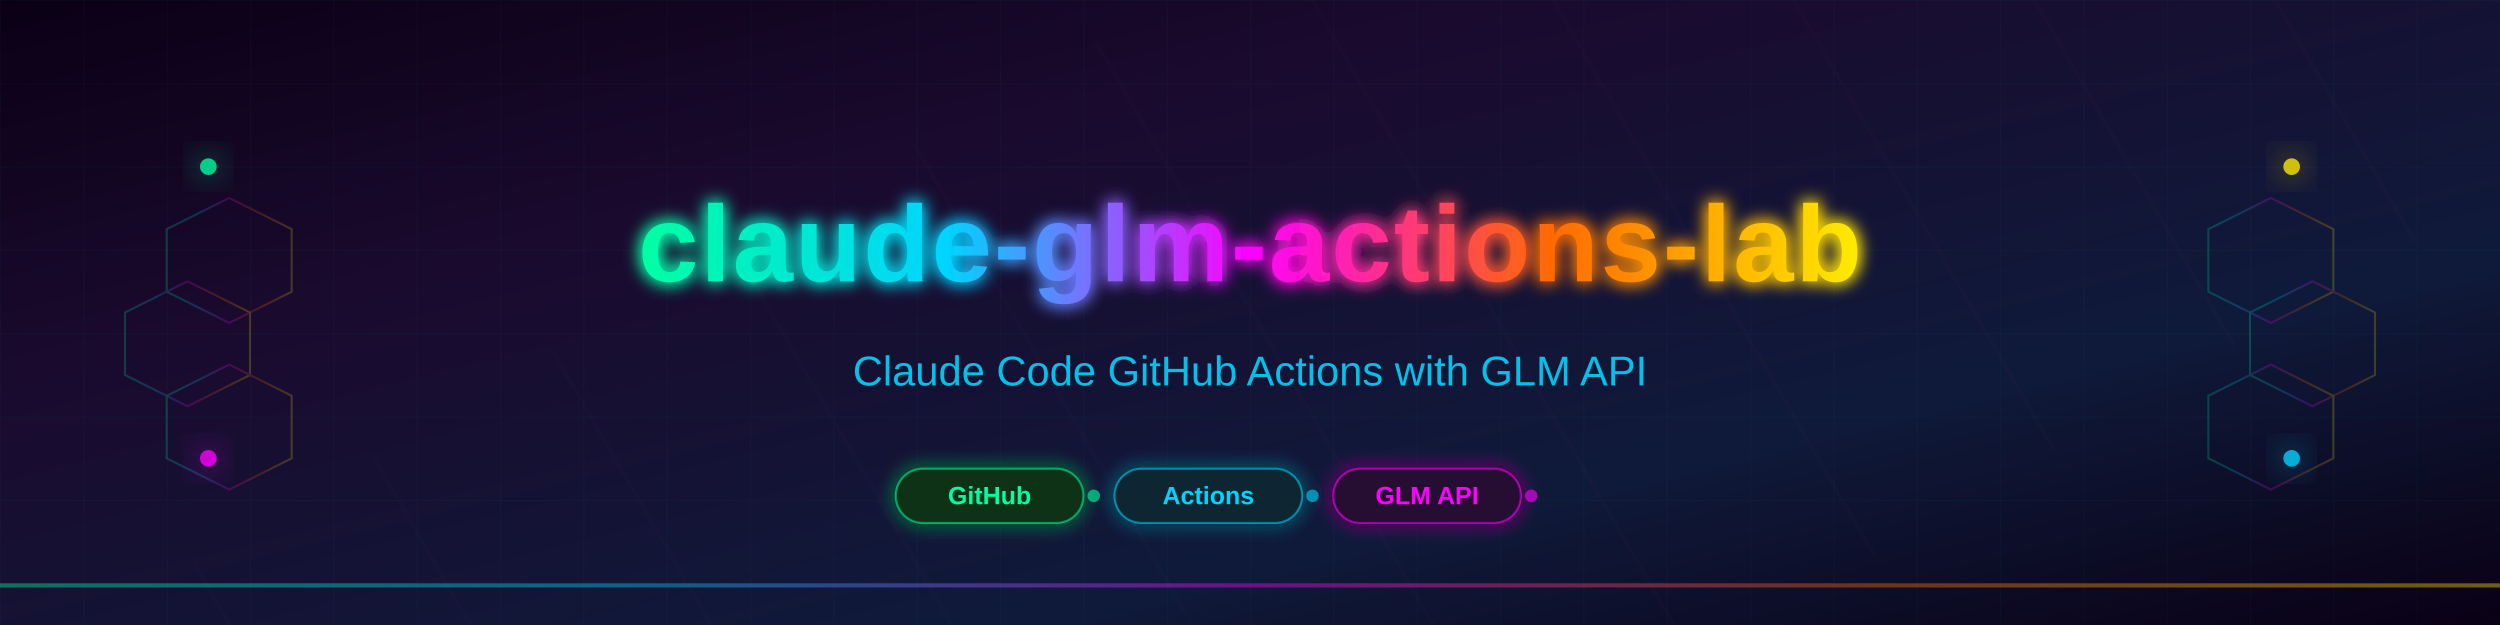
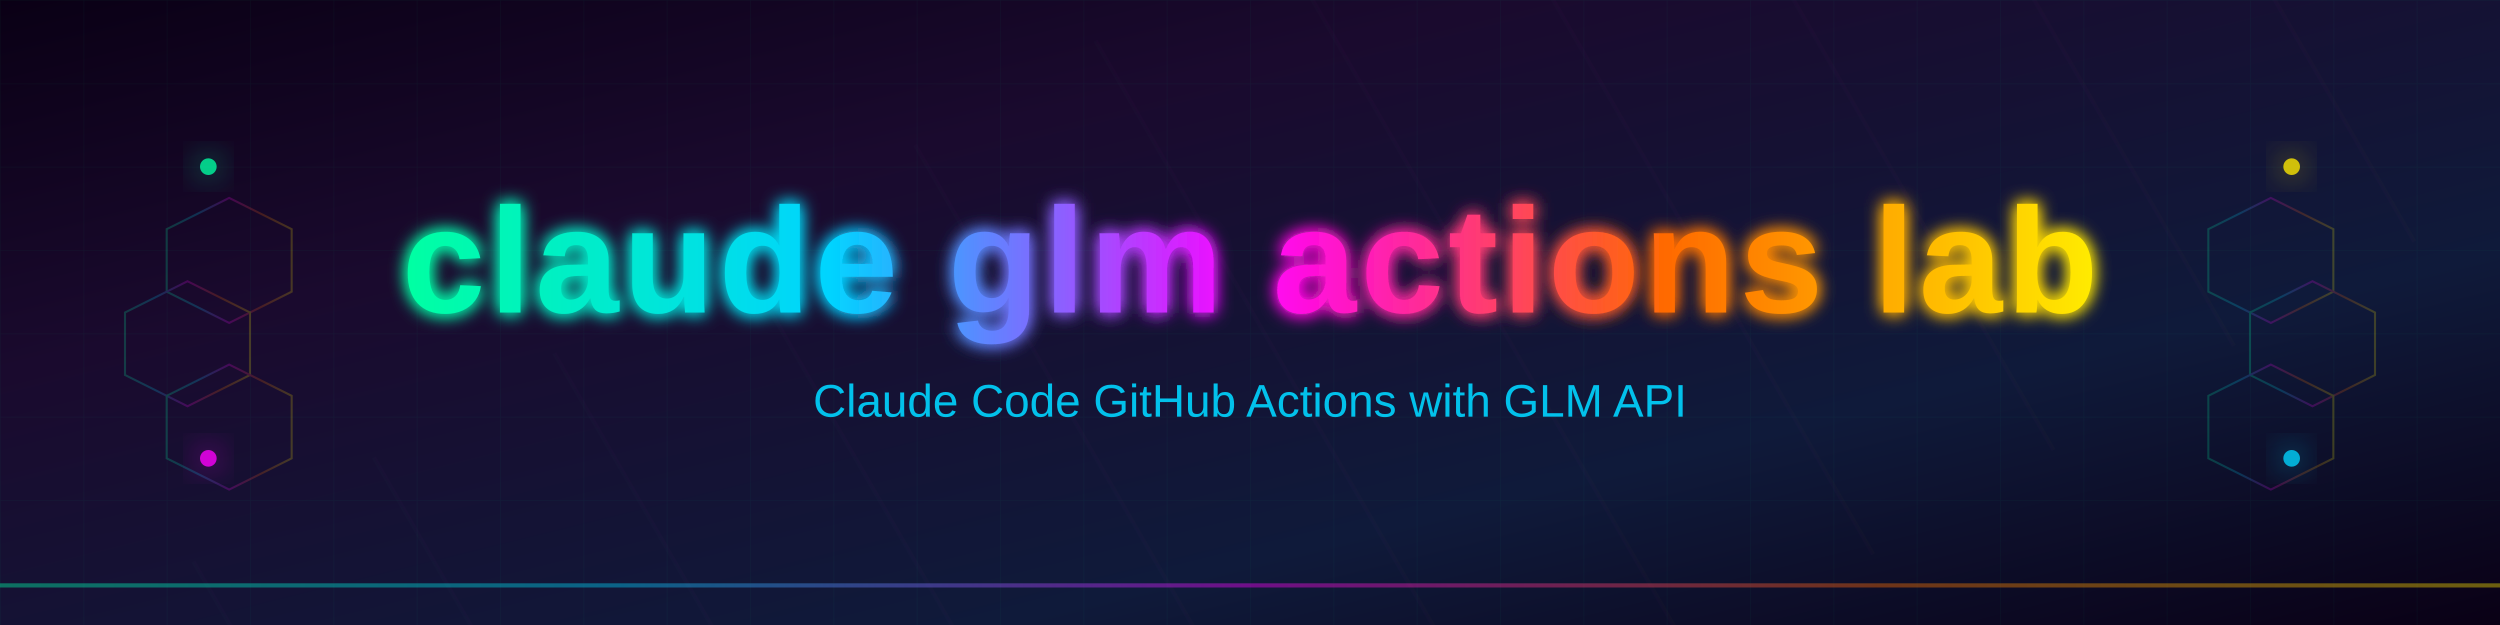
<svg xmlns="http://www.w3.org/2000/svg" viewBox="0 0 1200 300" width="1200" height="300">
  <defs>
    <linearGradient id="bg-gradient" x1="0%" y1="0%" x2="100%" y2="100%">
      <stop offset="0%" style="stop-color:#0a0015;stop-opacity:1" />
      <stop offset="30%" style="stop-color:#1a0a2e;stop-opacity:1" />
      <stop offset="70%" style="stop-color:#0f1a3a;stop-opacity:1" />
      <stop offset="100%" style="stop-color:#0a0015;stop-opacity:1" />
    </linearGradient>
    <linearGradient id="text-gradient" x1="0%" y1="0%" x2="100%" y2="0%">
      <stop offset="0%" style="stop-color:#00ffa3;stop-opacity:1" />
      <stop offset="25%" style="stop-color:#00d4ff;stop-opacity:1" />
      <stop offset="50%" style="stop-color:#ff00ff;stop-opacity:1" />
      <stop offset="75%" style="stop-color:#ff6b00;stop-opacity:1" />
      <stop offset="100%" style="stop-color:#ffea00;stop-opacity:1" />
    </linearGradient>
    <linearGradient id="glow-gradient" x1="0%" y1="0%" x2="100%" y2="0%">
      <stop offset="0%" style="stop-color:#00ffa3;stop-opacity:0.4" />
      <stop offset="50%" style="stop-color:#ff00ff;stop-opacity:0.4" />
      <stop offset="100%" style="stop-color:#ffea00;stop-opacity:0.4" />
    </linearGradient>
    <linearGradient id="stripe-gradient" x1="0%" y1="0%" x2="100%" y2="100%">
      <stop offset="0%" style="stop-color:#00ffa3;stop-opacity:0.05" />
      <stop offset="50%" style="stop-color:#ff00ff;stop-opacity:0.05" />
      <stop offset="100%" style="stop-color:#ffea00;stop-opacity:0.05" />
    </linearGradient>
    <filter id="glow" x="-50%" y="-50%" width="200%" height="200%">
      <feGaussianBlur stdDeviation="4" result="coloredBlur" />
      <feMerge>
        <feMergeNode in="coloredBlur" />
        <feMergeNode in="coloredBlur" />
        <feMergeNode in="SourceGraphic" />
      </feMerge>
    </filter>
    <filter id="intense-glow" x="-100%" y="-100%" width="300%" height="300%">
      <feGaussianBlur stdDeviation="8" result="coloredBlur" />
      <feMerge>
        <feMergeNode in="coloredBlur" />
        <feMergeNode in="SourceGraphic" />
      </feMerge>
    </filter>
    <pattern id="cyber-grid" width="40" height="40" patternUnits="userSpaceOnUse">
      <path d="M 40 0 L 0 0 0 40" fill="none" stroke="#00ffa3" stroke-width="0.5" stroke-opacity="0.1" />
    </pattern>
  </defs>
  <rect width="1200" height="300" fill="url(#bg-gradient)" />
  <rect width="1200" height="300" fill="url(#cyber-grid)" opacity="0.5" />
  <g opacity="0.3">
    <rect x="0" y="0" width="2" height="400" fill="url(#stripe-gradient)" transform="rotate(-30 600 150)" />
    <rect x="100" y="0" width="2" height="400" fill="url(#stripe-gradient)" transform="rotate(-30 600 150)" />
    <rect x="200" y="0" width="2" height="400" fill="url(#stripe-gradient)" transform="rotate(-30 600 150)" />
    <rect x="300" y="0" width="2" height="400" fill="url(#stripe-gradient)" transform="rotate(-30 600 150)" />
    <rect x="400" y="0" width="2" height="400" fill="url(#stripe-gradient)" transform="rotate(-30 600 150)" />
    <rect x="500" y="0" width="2" height="400" fill="url(#stripe-gradient)" transform="rotate(-30 600 150)" />
    <rect x="600" y="0" width="2" height="400" fill="url(#stripe-gradient)" transform="rotate(-30 600 150)" />
    <rect x="700" y="0" width="2" height="400" fill="url(#stripe-gradient)" transform="rotate(-30 600 150)" />
    <rect x="800" y="0" width="2" height="400" fill="url(#stripe-gradient)" transform="rotate(-30 600 150)" />
    <rect x="900" y="0" width="2" height="400" fill="url(#stripe-gradient)" transform="rotate(-30 600 150)" />
    <rect x="1000" y="0" width="2" height="400" fill="url(#stripe-gradient)" transform="rotate(-30 600 150)" />
    <rect x="1100" y="0" width="2" height="400" fill="url(#stripe-gradient)" transform="rotate(-30 600 150)" />
    <rect x="1200" y="0" width="2" height="400" fill="url(#stripe-gradient)" transform="rotate(-30 600 150)" />
  </g>
  <g stroke="url(#text-gradient)" stroke-width="1" fill="none" opacity="0.2">
    <path d="M 80 110 L 110 95 L 140 110 L 140 140 L 110 155 L 80 140 Z" />
    <path d="M 60 150 L 90 135 L 120 150 L 120 180 L 90 195 L 60 180 Z" />
    <path d="M 80 190 L 110 175 L 140 190 L 140 220 L 110 235 L 80 220 Z" />
    <path d="M 1060 110 L 1090 95 L 1120 110 L 1120 140 L 1090 155 L 1060 140 Z" />
    <path d="M 1080 150 L 1110 135 L 1140 150 L 1140 180 L 1110 195 L 1080 180 Z" />
    <path d="M 1060 190 L 1090 175 L 1120 190 L 1120 220 L 1090 235 L 1060 220 Z" />
  </g>
  <circle cx="100" cy="80" r="4" fill="#00ffa3" filter="url(#intense-glow)" opacity="0.8" />
  <circle cx="1100" cy="80" r="4" fill="#ffea00" filter="url(#intense-glow)" opacity="0.8" />
  <circle cx="100" cy="220" r="4" fill="#ff00ff" filter="url(#intense-glow)" opacity="0.8" />
  <circle cx="1100" cy="220" r="4" fill="#00d4ff" filter="url(#intense-glow)" opacity="0.8" />
  <g filter="url(#glow)">
-     <text x="600" y="135" font-family="Arial, sans-serif" font-size="52" font-weight="bold" fill="url(#text-gradient)" text-anchor="middle" letter-spacing="1">claude-glm-actions-lab</text>
+     <text x="600" y="150" font-family="Arial, sans-serif" font-size="72" font-weight="bold" fill="url(#text-gradient)" text-anchor="middle" letter-spacing="2">claude glm actions lab</text>
  </g>
-   <text x="600" y="185" font-family="Arial, sans-serif" font-size="20" fill="#00d4ff" text-anchor="middle" opacity="0.9">Claude Code GitHub Actions with GLM API</text>
-   <line x1="300" y1="200" x2="900" y2="200" stroke="url(#text-gradient)" stroke-width="2" opacity="0.5" />
-   <g filter="url(#glow)">
-     <rect x="430" y="225" width="90" height="26" rx="13" fill="#0a3015" stroke="#00ffa3" stroke-width="1" stroke-opacity="0.5" />
-     <text x="475" y="242" font-family="Arial, sans-serif" font-size="12" font-weight="bold" fill="#00ffa3" text-anchor="middle">GitHub</text>
-     <rect x="535" y="225" width="90" height="26" rx="13" fill="#0a2530" stroke="#00d4ff" stroke-width="1" stroke-opacity="0.5" />
-     <text x="580" y="242" font-family="Arial, sans-serif" font-size="12" font-weight="bold" fill="#00d4ff" text-anchor="middle">Actions</text>
-     <rect x="640" y="225" width="90" height="26" rx="13" fill="#250a30" stroke="#ff00ff" stroke-width="1" stroke-opacity="0.5" />
-     <text x="685" y="242" font-family="Arial, sans-serif" font-size="12" font-weight="bold" fill="#ff00ff" text-anchor="middle">GLM API</text>
-   </g>
-   <circle cx="525" cy="238" r="3" fill="#00ffa3" opacity="0.6" />
-   <circle cx="630" cy="238" r="3" fill="#00d4ff" opacity="0.6" />
-   <circle cx="735" cy="238" r="3" fill="#ff00ff" opacity="0.6" />
+   <text x="600" y="200" font-family="Arial, sans-serif" font-size="22" fill="#00d4ff" text-anchor="middle" opacity="0.9">Claude Code GitHub Actions with GLM API</text>
+   <line x1="300" y1="220" x2="900" y2="220" stroke="url(#text-gradient)" stroke-width="2" opacity="0.5" />
  <rect x="0" y="280" width="1200" height="2" fill="url(#text-gradient)" opacity="0.4" />
</svg>
